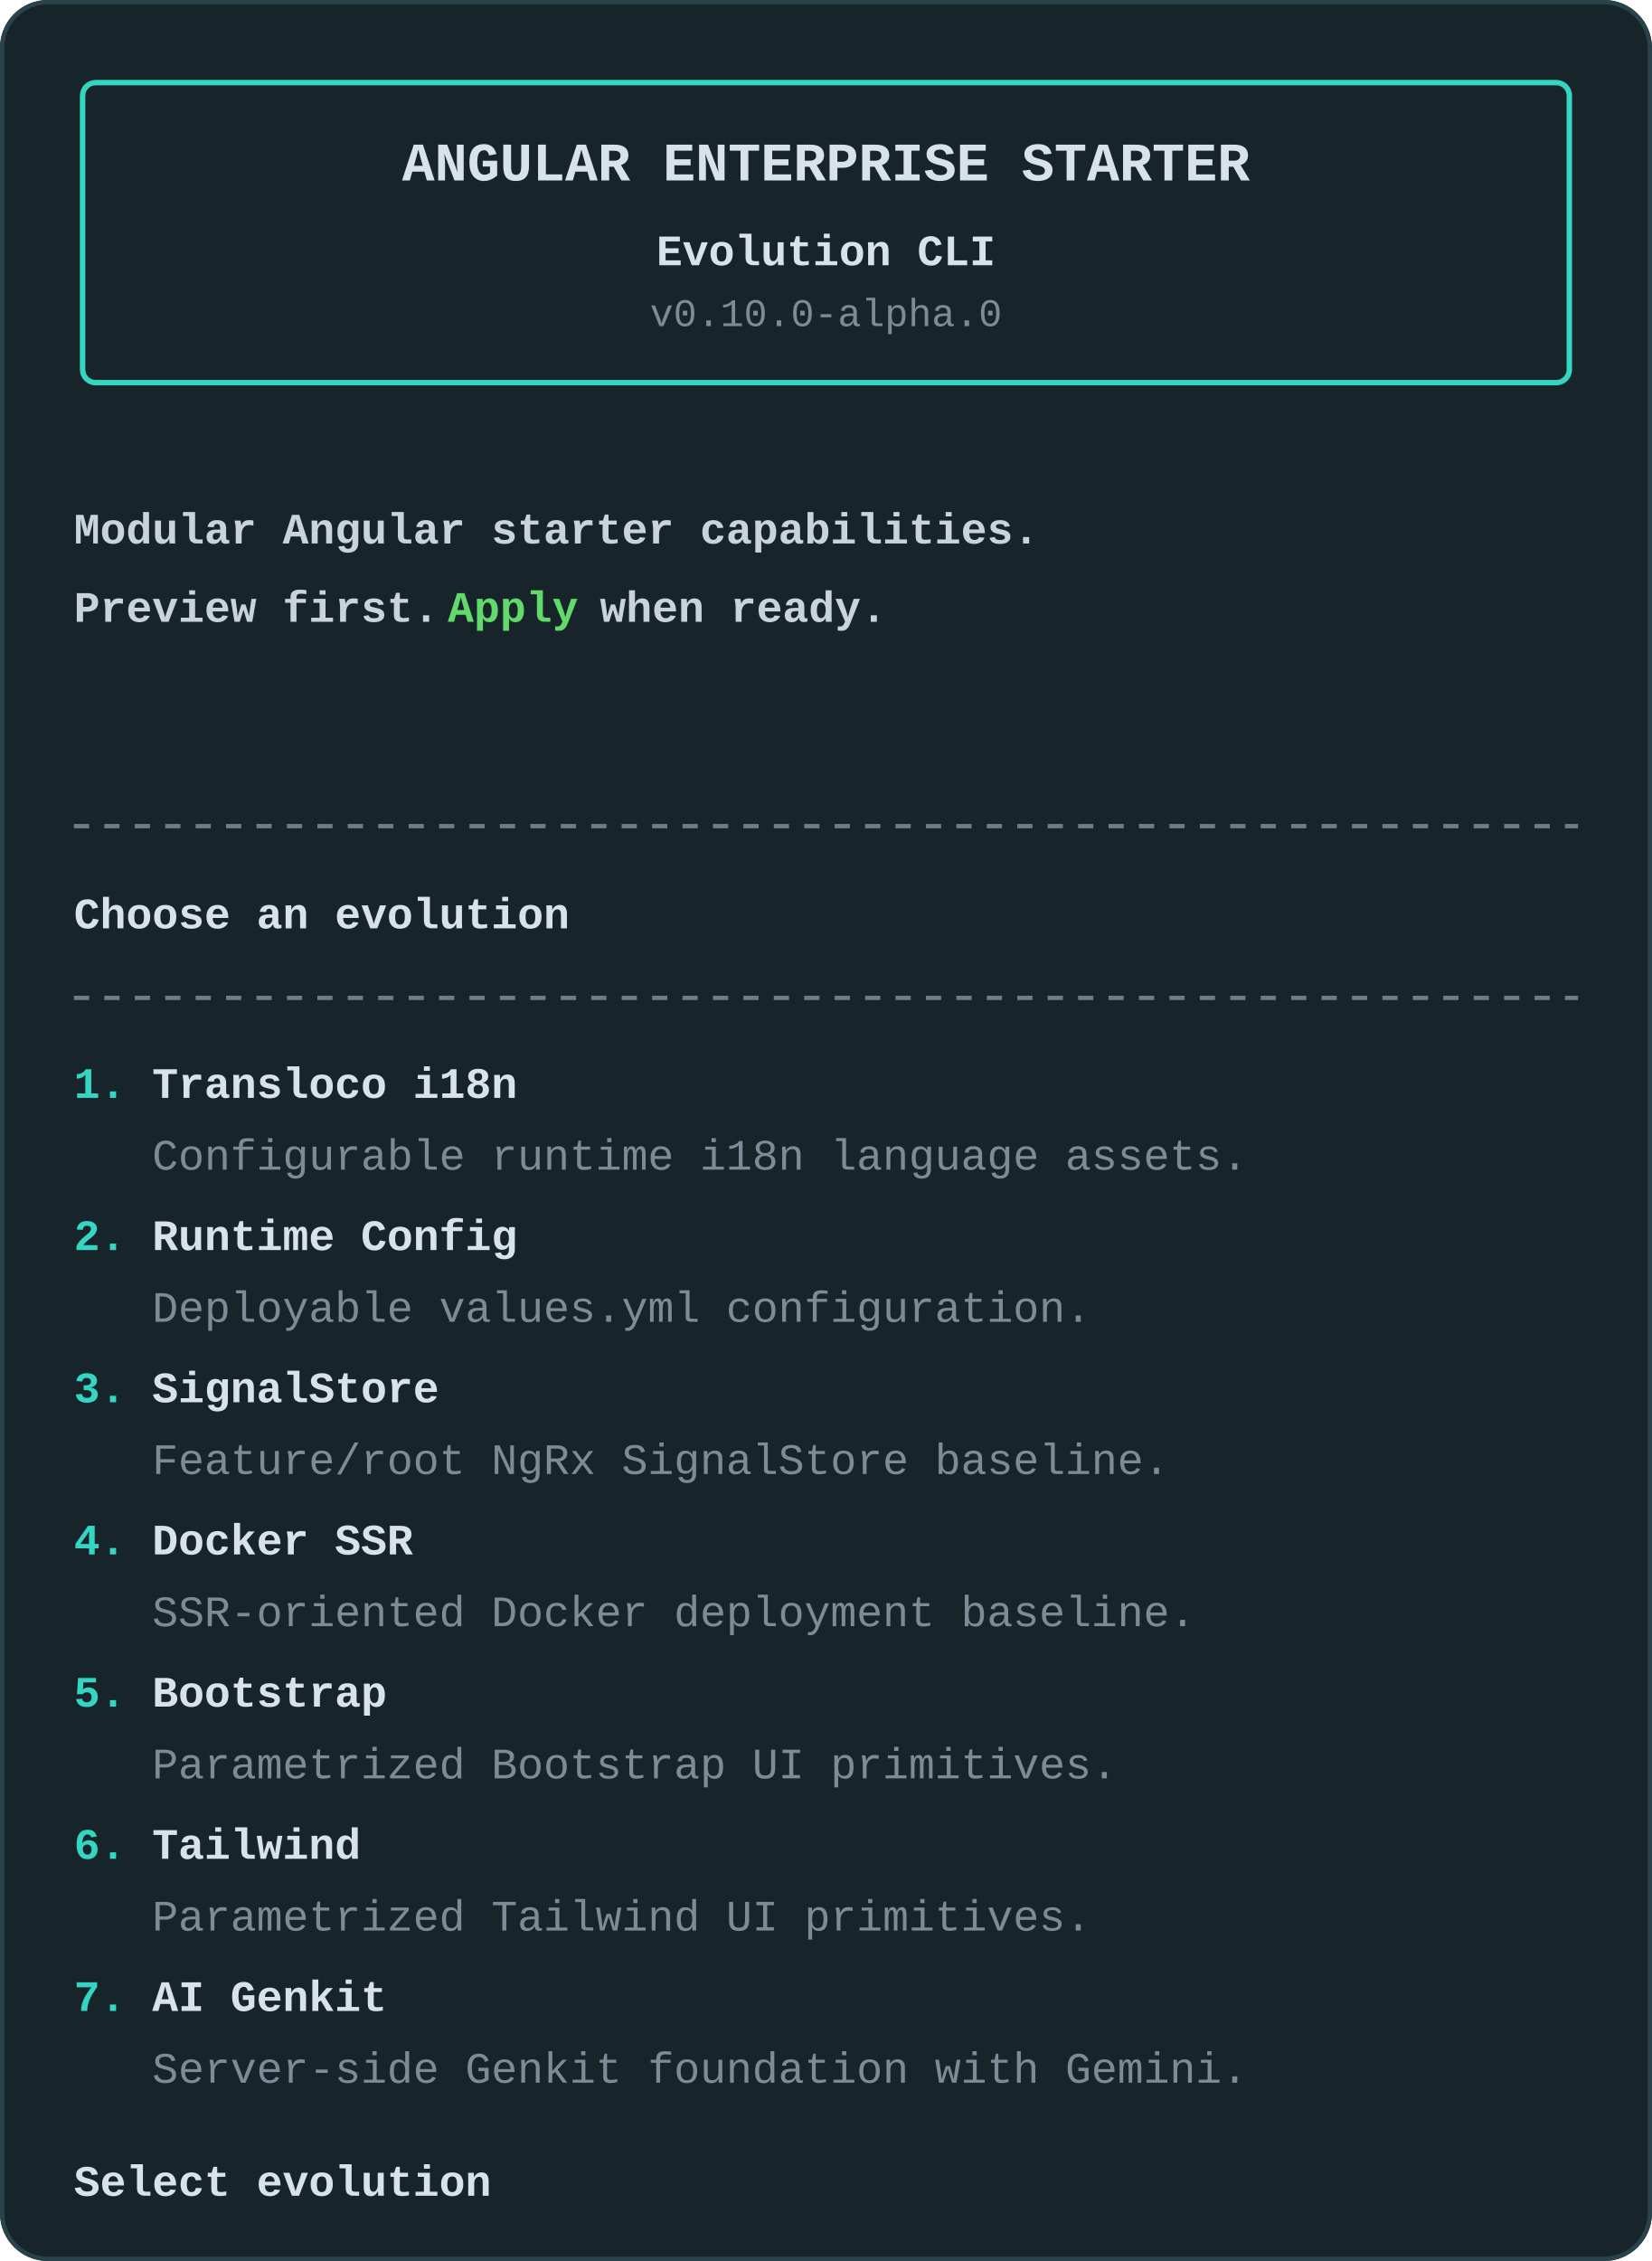
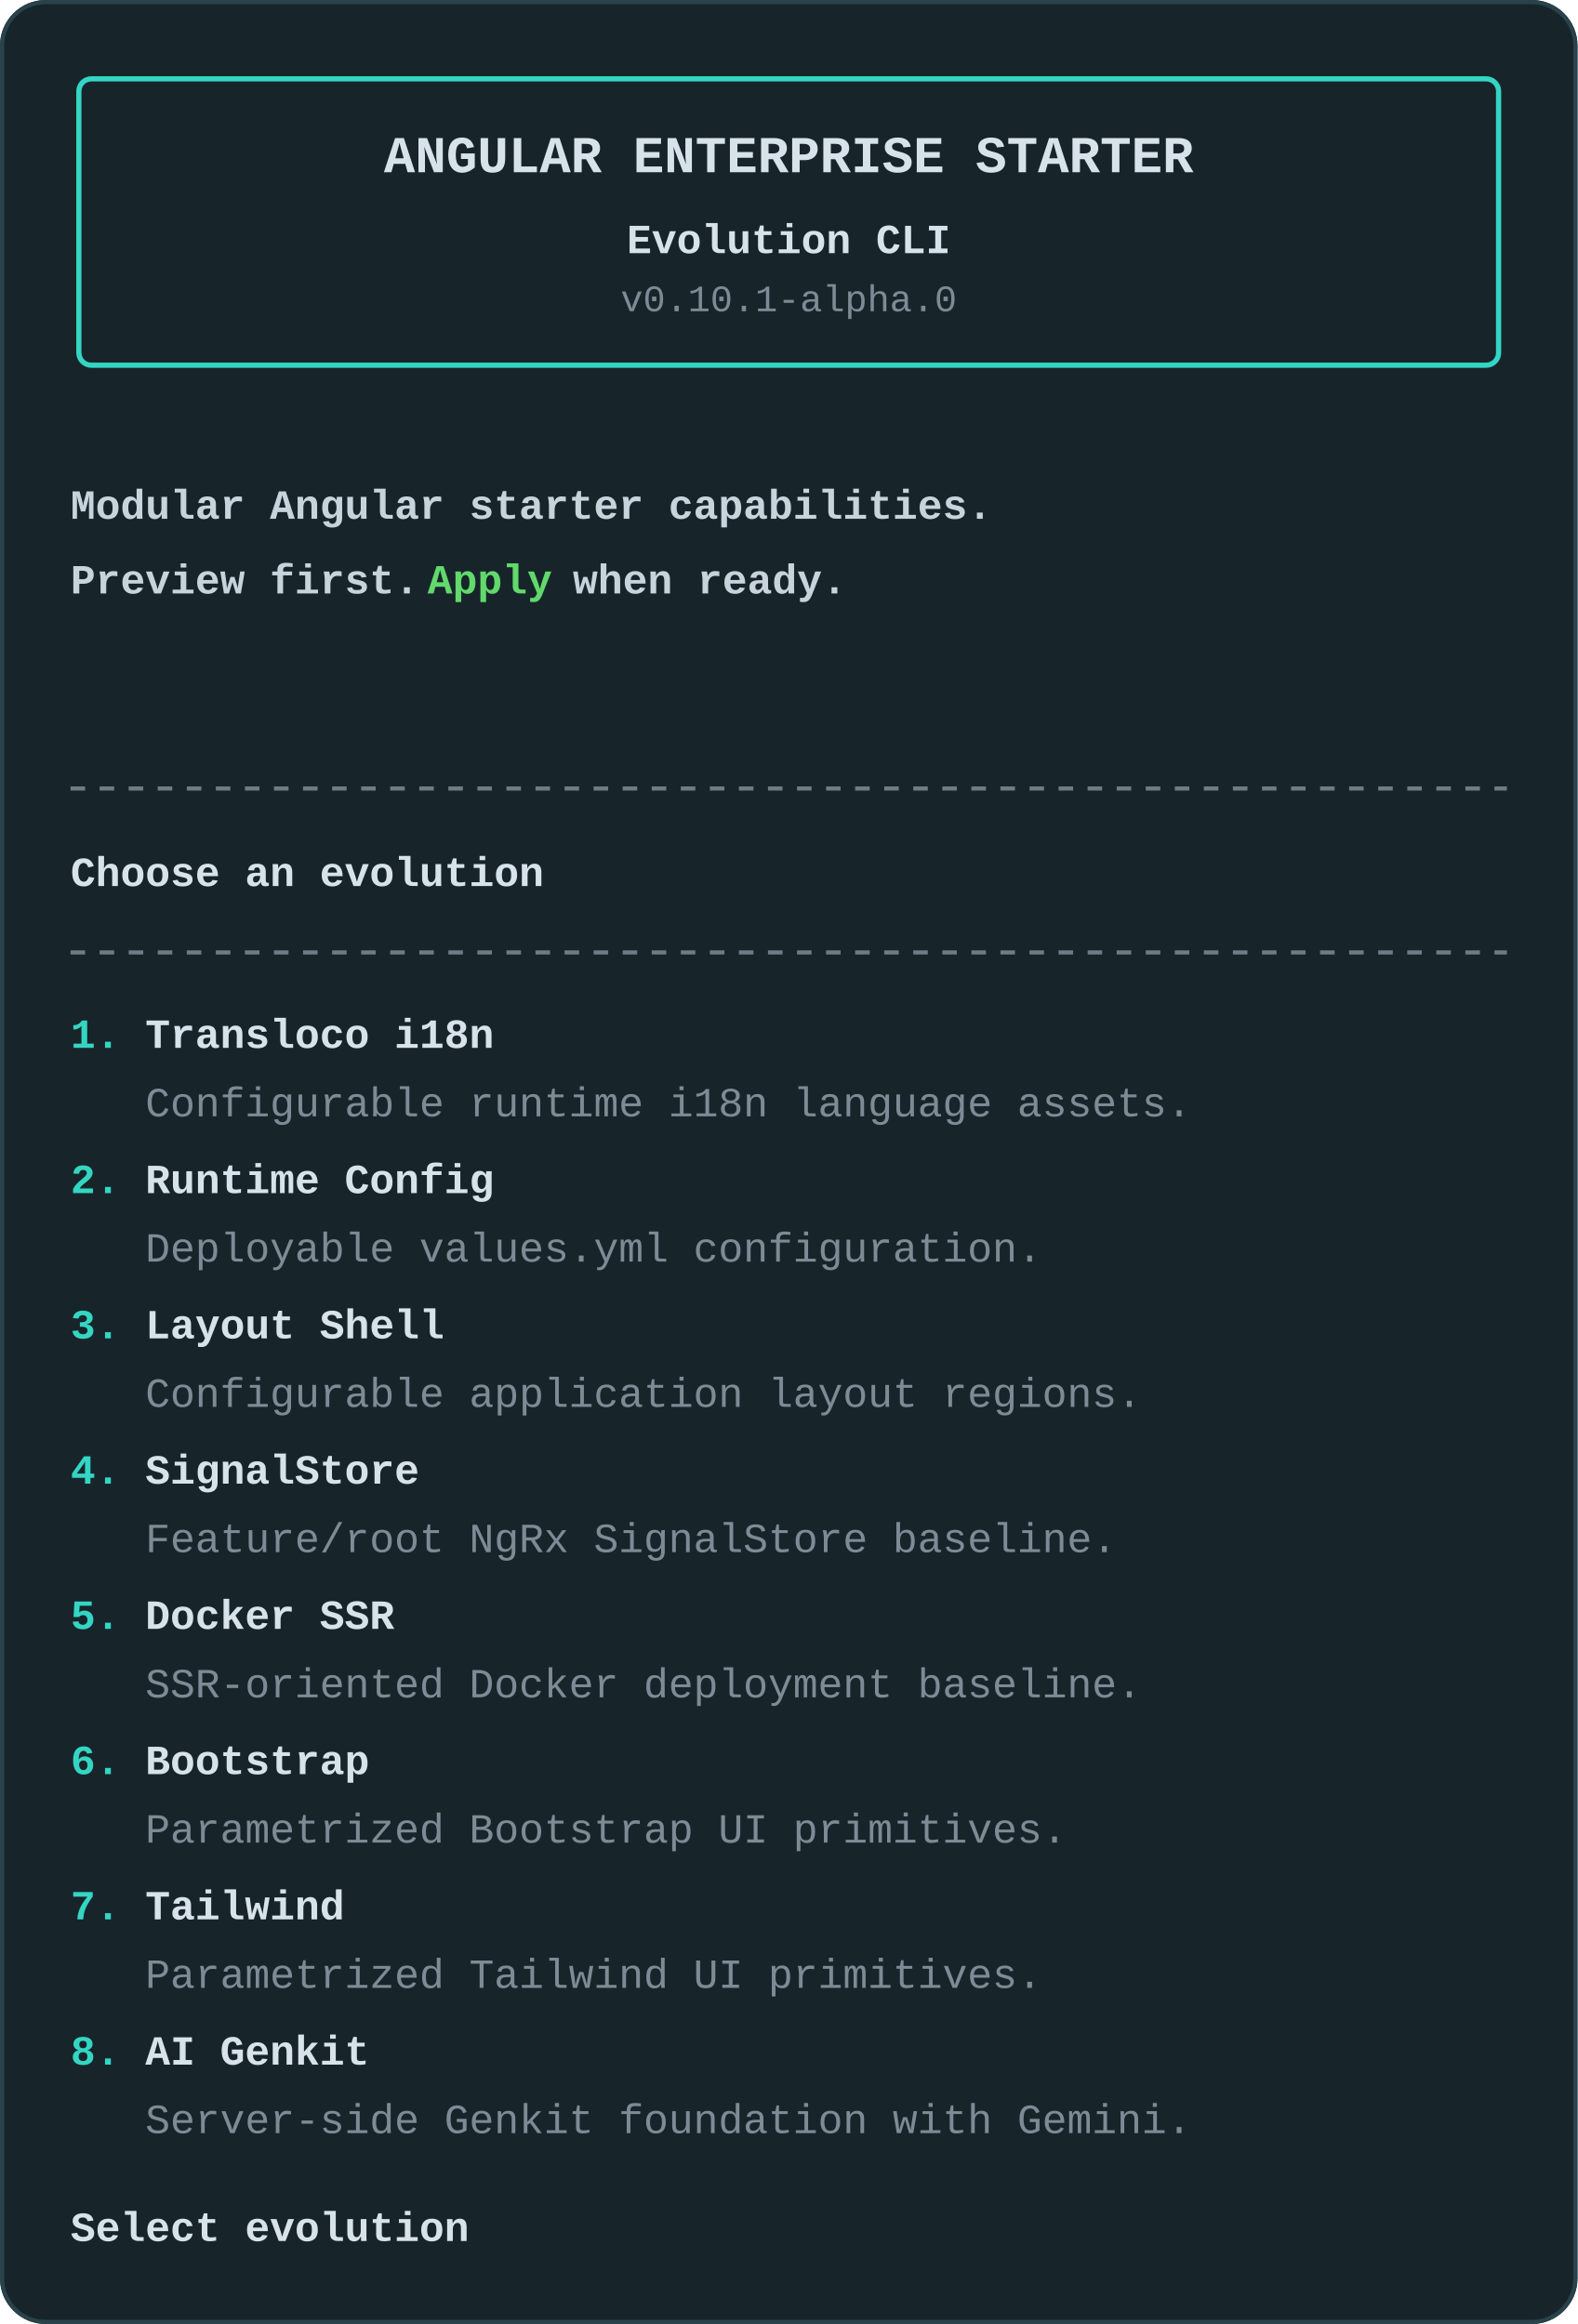
- <svg xmlns="http://www.w3.org/2000/svg" width="760" height="1040" viewBox="0 0 760 1040" fill="none" role="img" aria-labelledby="title desc">
-   <rect width="760" height="1040" rx="22" fill="#17252B" />
-   <rect x="1" y="1" width="758" height="1038" rx="21" stroke="#29424B" stroke-width="2" />
+ <svg xmlns="http://www.w3.org/2000/svg" width="760" height="1120" viewBox="0 0 760 1120" fill="none" role="img" aria-labelledby="title desc">
+   <rect width="760" height="1120" rx="22" fill="#17252B" />
+   <rect x="1" y="1" width="758" height="1118" rx="21" stroke="#29424B" stroke-width="2" />
  <g font-family="Menlo, Consolas, 'Liberation Mono', monospace">
    <rect x="38" y="38" width="684" height="138" rx="6" stroke="#34D6C3" stroke-width="2.5" />
    <text x="380" y="83" fill="#D8E2EA" font-size="25" font-weight="700" text-anchor="middle">ANGULAR ENTERPRISE STARTER</text>
    <text x="380" y="122" fill="#D8E2EA" font-size="20" font-weight="700" text-anchor="middle">Evolution CLI</text>
-     <text x="380" y="150" fill="#7E8B96" font-size="18" text-anchor="middle">v0.10.0-alpha.0</text>
+     <text x="380" y="150" fill="#7E8B96" font-size="18" text-anchor="middle">v0.10.1-alpha.0</text>
    <text x="34" y="250" fill="#C8D3DC" font-size="20" font-weight="700">Modular Angular starter capabilities.</text>
    <text x="34" y="286" fill="#C8D3DC" font-size="20" font-weight="700">Preview first. </text>
    <text x="206" y="286" fill="#62D96B" font-size="20" font-weight="700">Apply</text>
    <text x="276" y="286" fill="#C8D3DC" font-size="20" font-weight="700"> when ready.</text>
    <line x1="34" y1="380" x2="726" y2="380" stroke="#7E8B96" stroke-width="2" stroke-dasharray="7 7" opacity="0.85" />
    <text x="34" y="427" fill="#D8E2EA" font-size="20" font-weight="700">Choose an evolution</text>
    <line x1="34" y1="459" x2="726" y2="459" stroke="#7E8B96" stroke-width="2" stroke-dasharray="7 7" opacity="0.85" />
    <text x="34" y="505" fill="#34D6C3" font-size="20" font-weight="700">1.</text>
    <text x="70" y="505" fill="#D8E2EA" font-size="20" font-weight="700">Transloco i18n</text>
    <text x="70" y="538" fill="#7E8B96" font-size="20">Configurable runtime i18n language assets.</text>
    <text x="34" y="575" fill="#34D6C3" font-size="20" font-weight="700">2.</text>
    <text x="70" y="575" fill="#D8E2EA" font-size="20" font-weight="700">Runtime Config</text>
    <text x="70" y="608" fill="#7E8B96" font-size="20">Deployable values.yml configuration.</text>
    <text x="34" y="645" fill="#34D6C3" font-size="20" font-weight="700">3.</text>
-     <text x="70" y="645" fill="#D8E2EA" font-size="20" font-weight="700">SignalStore</text>
-     <text x="70" y="678" fill="#7E8B96" font-size="20">Feature/root NgRx SignalStore baseline.</text>
+     <text x="70" y="645" fill="#D8E2EA" font-size="20" font-weight="700">Layout Shell</text>
+     <text x="70" y="678" fill="#7E8B96" font-size="20">Configurable application layout regions.</text>
    <text x="34" y="715" fill="#34D6C3" font-size="20" font-weight="700">4.</text>
-     <text x="70" y="715" fill="#D8E2EA" font-size="20" font-weight="700">Docker SSR</text>
-     <text x="70" y="748" fill="#7E8B96" font-size="20">SSR-oriented Docker deployment baseline.</text>
+     <text x="70" y="715" fill="#D8E2EA" font-size="20" font-weight="700">SignalStore</text>
+     <text x="70" y="748" fill="#7E8B96" font-size="20">Feature/root NgRx SignalStore baseline.</text>
    <text x="34" y="785" fill="#34D6C3" font-size="20" font-weight="700">5.</text>
-     <text x="70" y="785" fill="#D8E2EA" font-size="20" font-weight="700">Bootstrap</text>
-     <text x="70" y="818" fill="#7E8B96" font-size="20">Parametrized Bootstrap UI primitives.</text>
+     <text x="70" y="785" fill="#D8E2EA" font-size="20" font-weight="700">Docker SSR</text>
+     <text x="70" y="818" fill="#7E8B96" font-size="20">SSR-oriented Docker deployment baseline.</text>
    <text x="34" y="855" fill="#34D6C3" font-size="20" font-weight="700">6.</text>
-     <text x="70" y="855" fill="#D8E2EA" font-size="20" font-weight="700">Tailwind</text>
-     <text x="70" y="888" fill="#7E8B96" font-size="20">Parametrized Tailwind UI primitives.</text>
+     <text x="70" y="855" fill="#D8E2EA" font-size="20" font-weight="700">Bootstrap</text>
+     <text x="70" y="888" fill="#7E8B96" font-size="20">Parametrized Bootstrap UI primitives.</text>
    <text x="34" y="925" fill="#34D6C3" font-size="20" font-weight="700">7.</text>
-     <text x="70" y="925" fill="#D8E2EA" font-size="20" font-weight="700">AI Genkit</text>
-     <text x="70" y="958" fill="#7E8B96" font-size="20">Server-side Genkit foundation with Gemini.</text>
-     <text x="34" y="1010" fill="#D8E2EA" font-size="20" font-weight="700">Select evolution</text>
+     <text x="70" y="925" fill="#D8E2EA" font-size="20" font-weight="700">Tailwind</text>
+     <text x="70" y="958" fill="#7E8B96" font-size="20">Parametrized Tailwind UI primitives.</text>
+     <text x="34" y="995" fill="#34D6C3" font-size="20" font-weight="700">8.</text>
+     <text x="70" y="995" fill="#D8E2EA" font-size="20" font-weight="700">AI Genkit</text>
+     <text x="70" y="1028" fill="#7E8B96" font-size="20">Server-side Genkit foundation with Gemini.</text>
+     <text x="34" y="1080" fill="#D8E2EA" font-size="20" font-weight="700">Select evolution</text>
  </g>
</svg>
